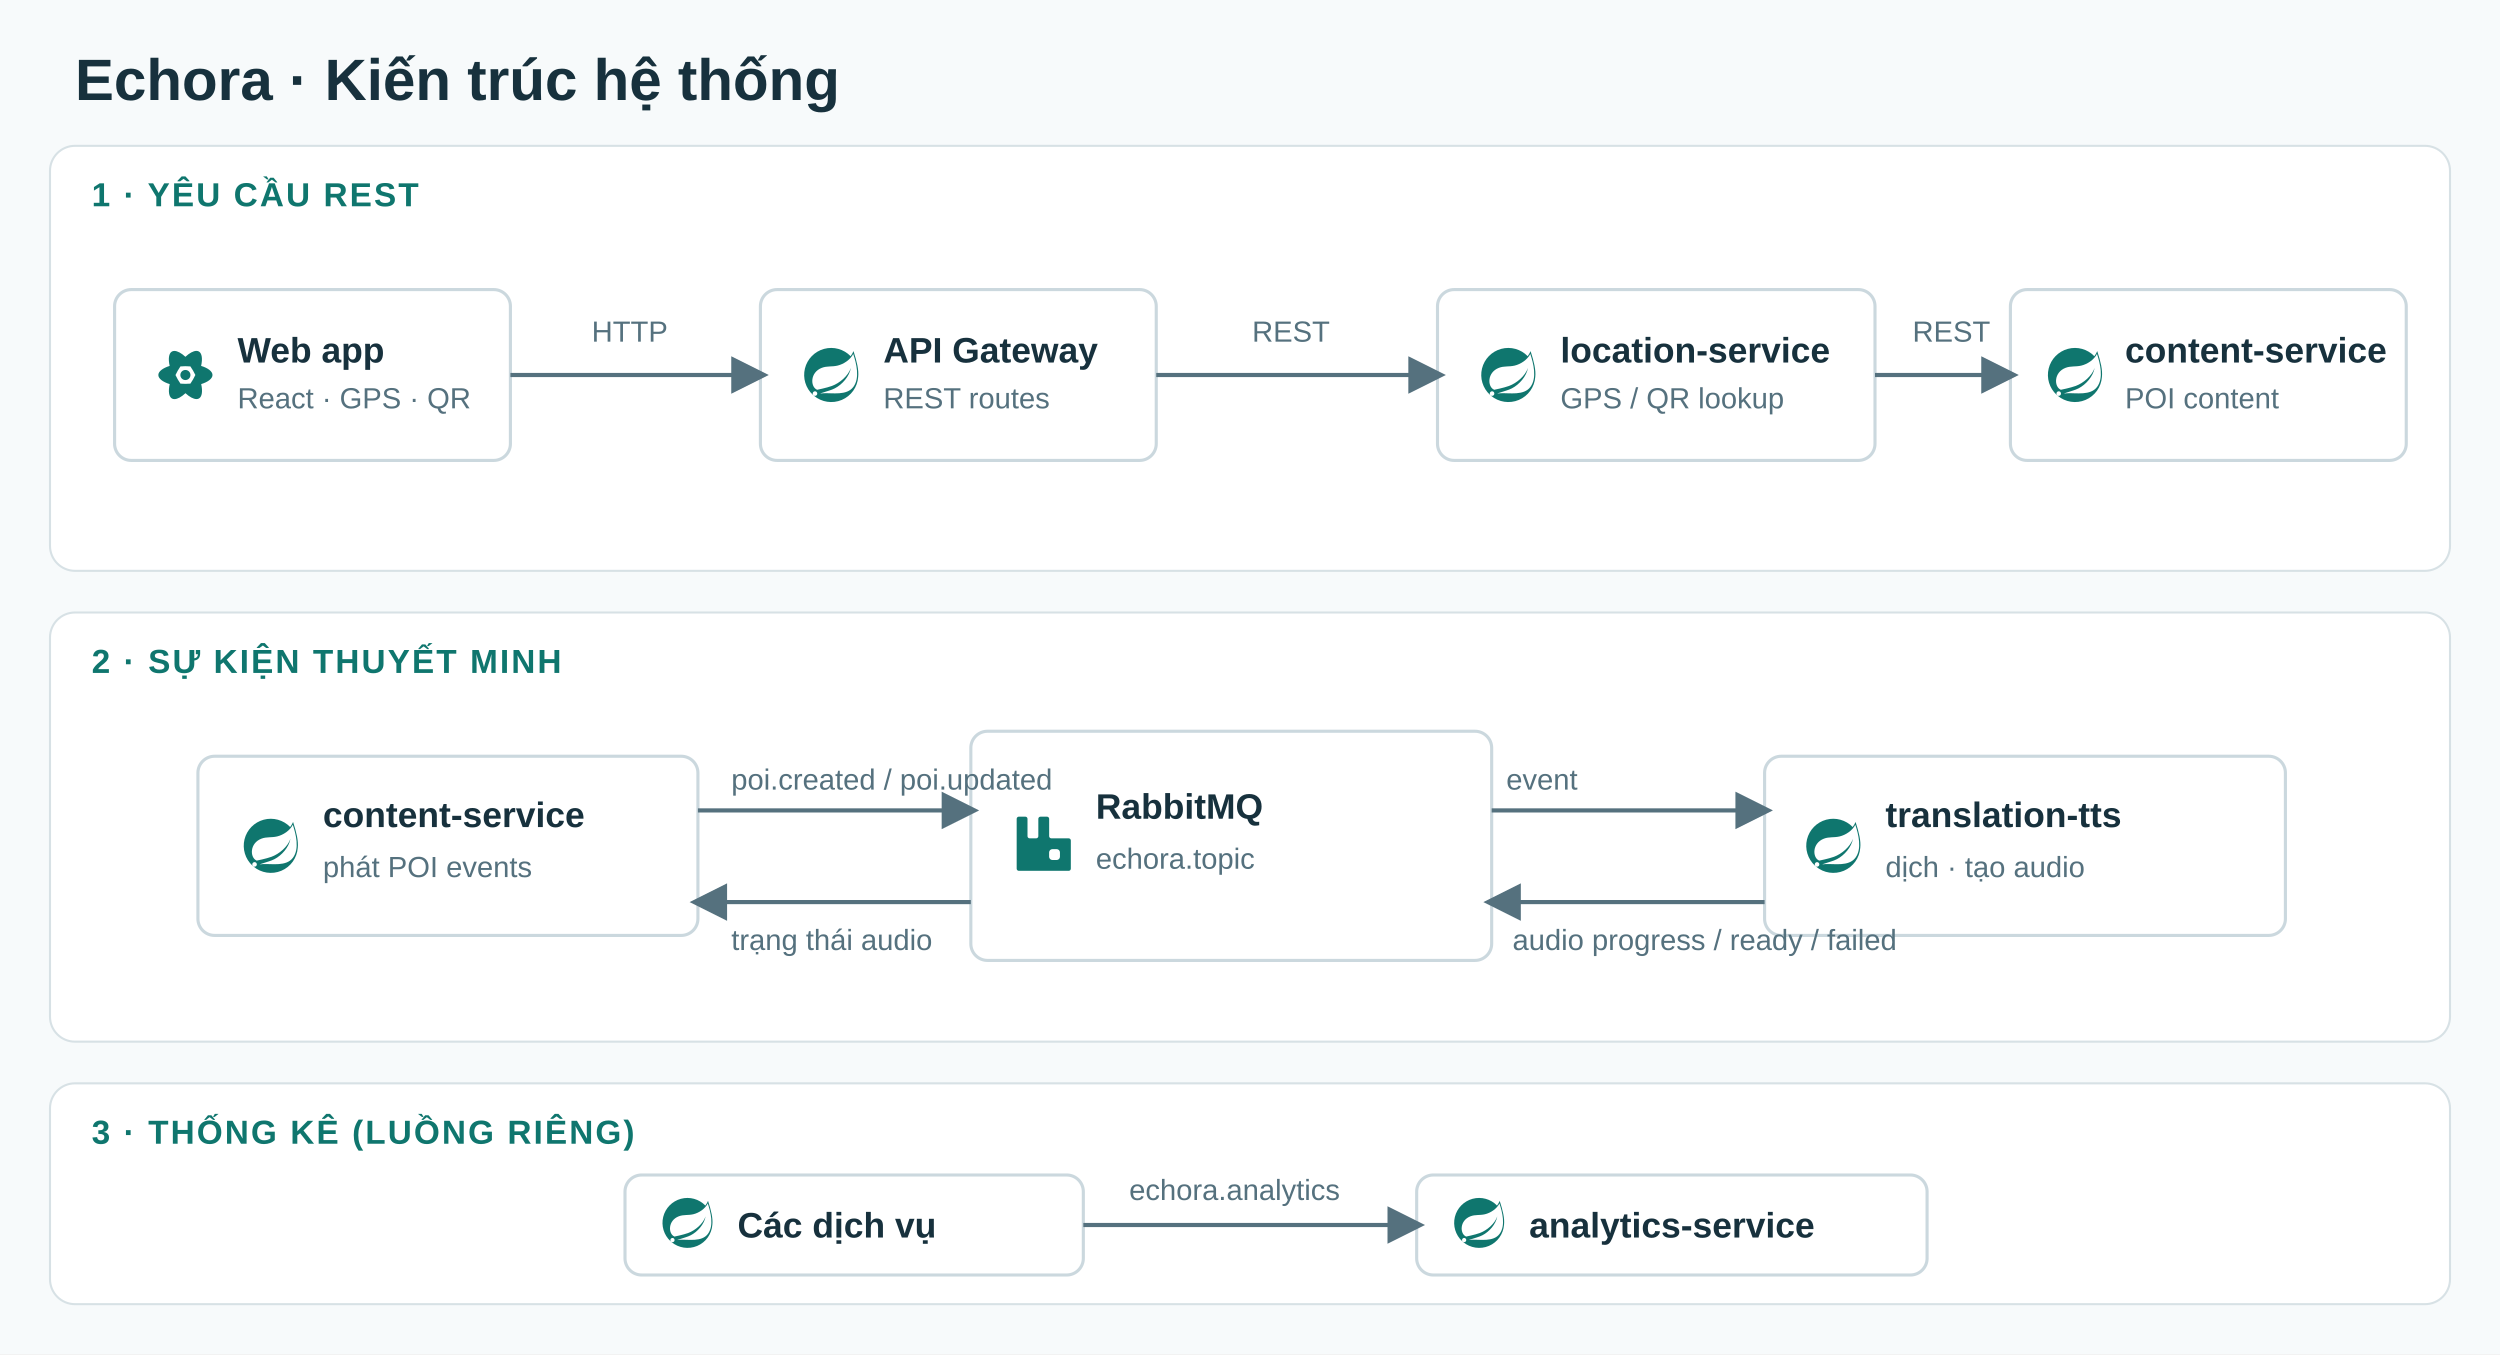
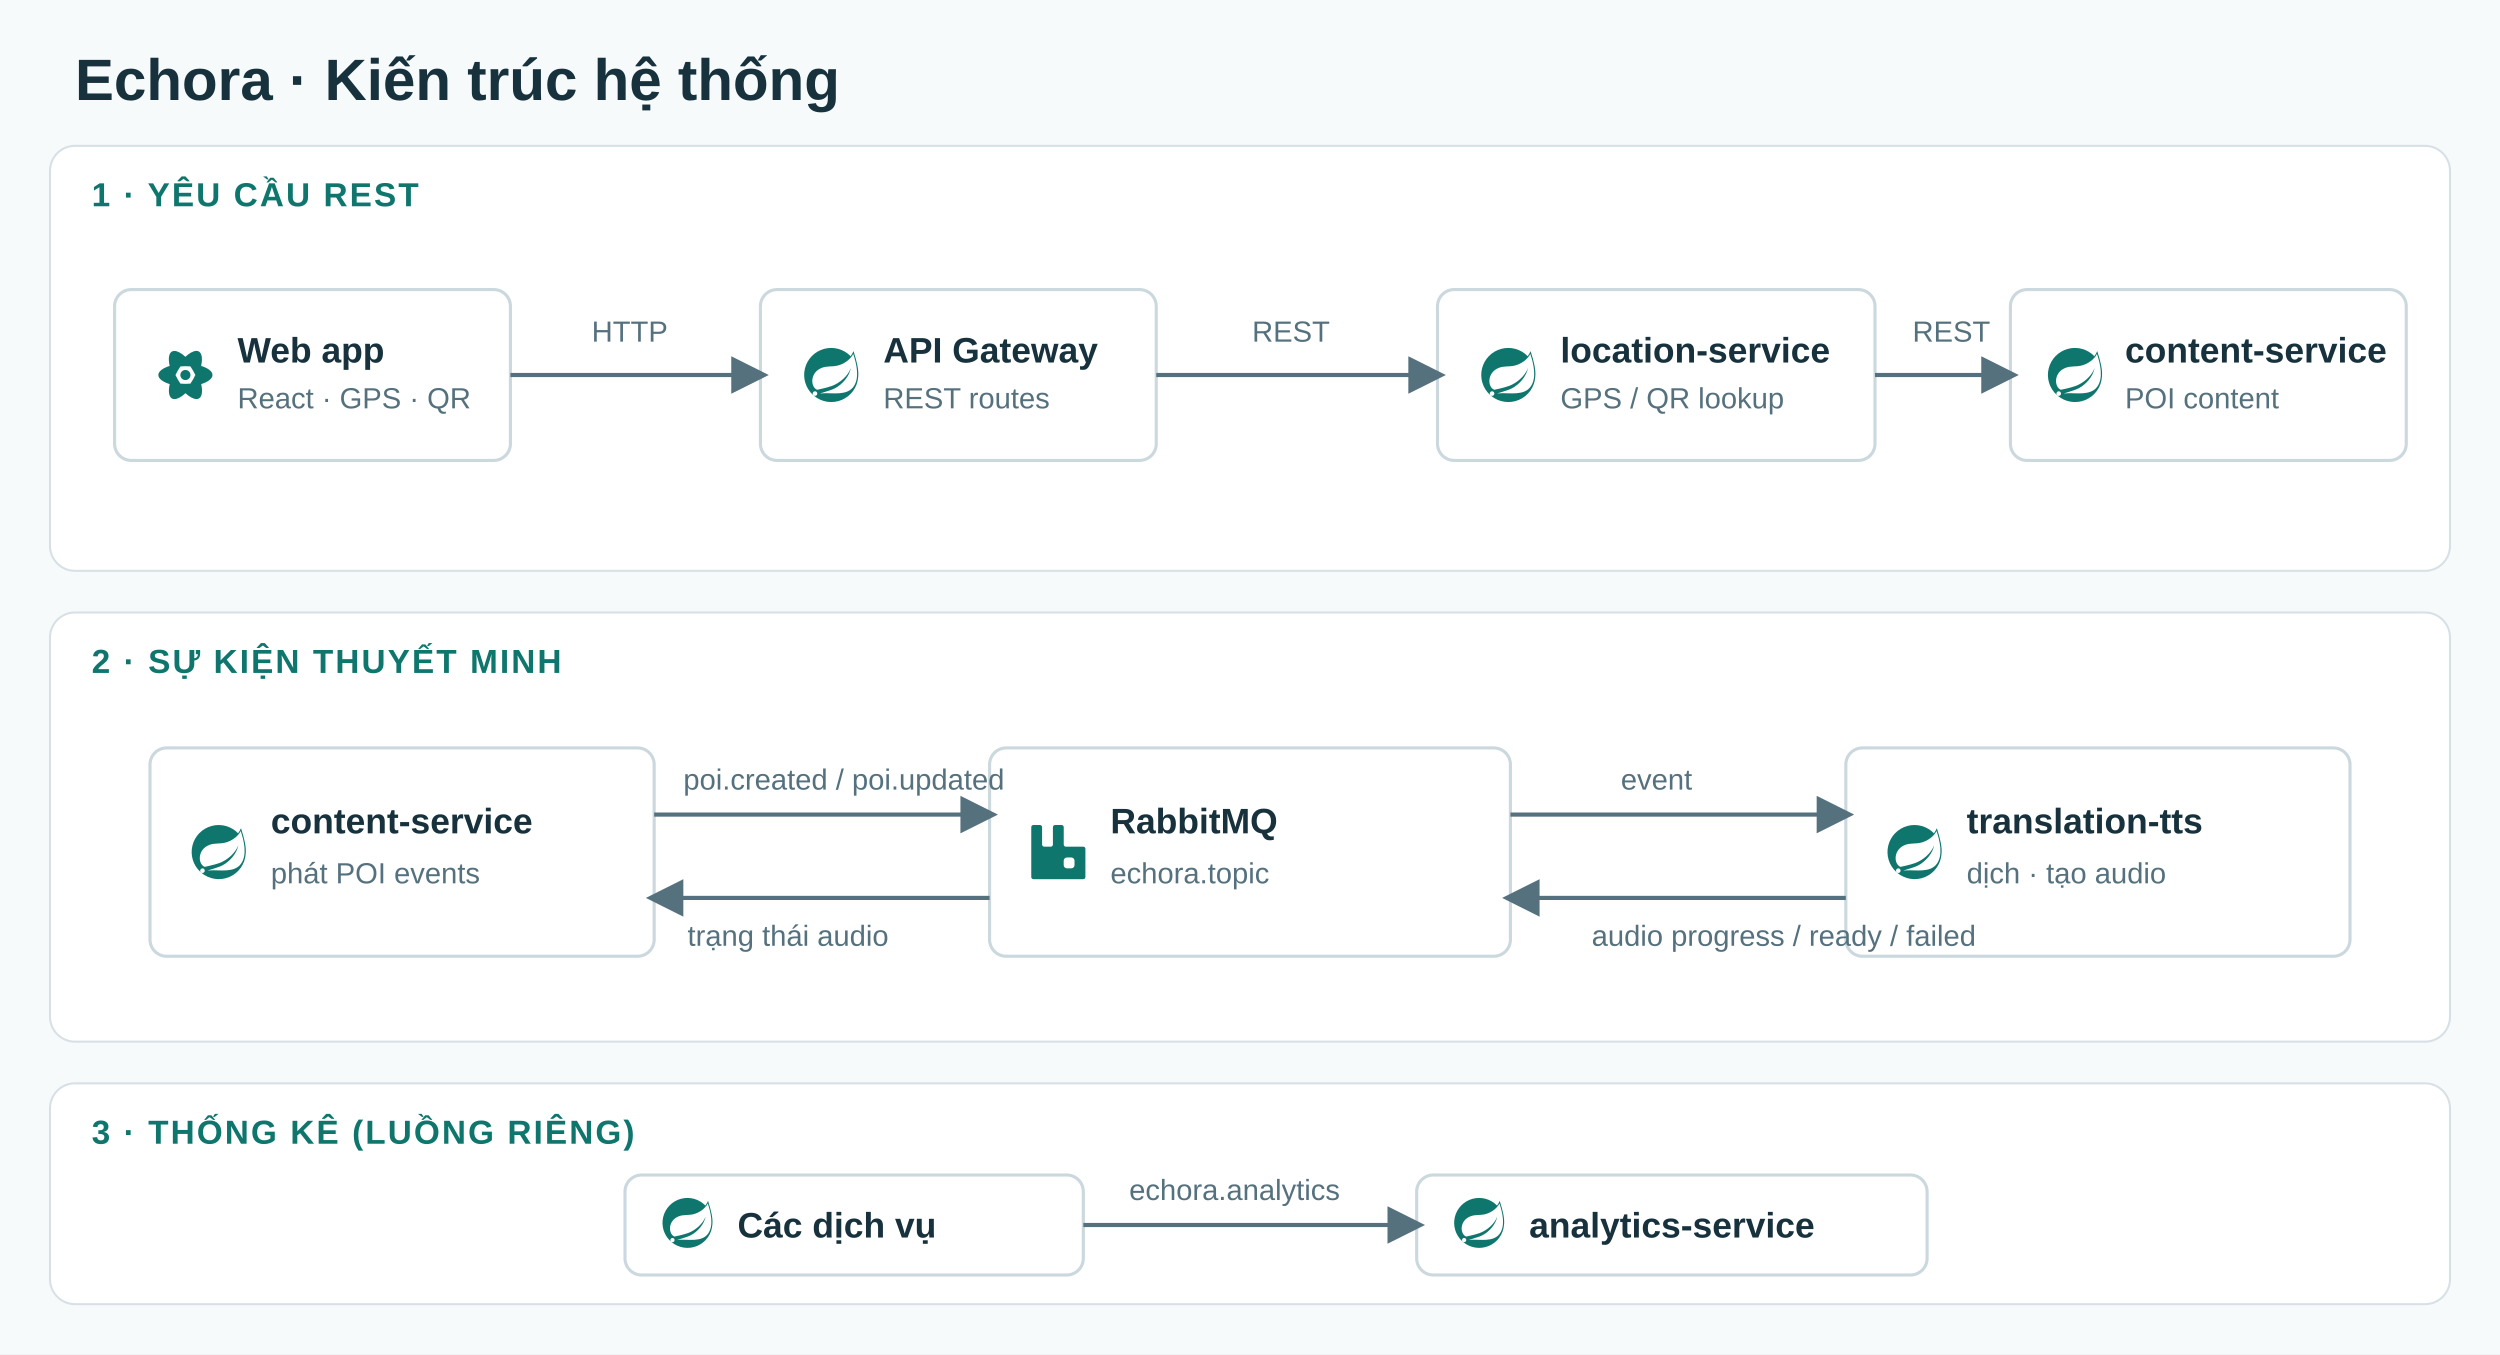
<svg xmlns="http://www.w3.org/2000/svg" viewBox="0 0 1200 650" role="img" aria-labelledby="title desc">
  <defs>
    <marker id="arrow" markerWidth="9" markerHeight="9" refX="7" refY="4.5" orient="auto">
      <path d="M0 0 9 4.5 0 9Z" fill="#55717e" />
    </marker>
    <symbol id="icon-react" viewBox="0 0 24 24">
      <path d="M14.23 12.004a2.236 2.236 0 0 1-2.235 2.236 2.236 2.236 0 0 1-2.236-2.236 2.236 2.236 0 0 1 2.235-2.236 2.236 2.236 0 0 1 2.236 2.236zm2.648-10.69c-1.346 0-3.107.96-4.888 2.622-1.78-1.653-3.542-2.602-4.887-2.602-.41 0-.783.093-1.106.278-1.375.793-1.683 3.264-.973 6.365C1.98 8.917 0 10.42 0 12.004c0 1.59 1.99 3.097 5.043 4.03-.704 3.113-.39 5.588.988 6.38.32.187.69.275 1.102.275 1.345 0 3.107-.96 4.888-2.624 1.78 1.654 3.542 2.603 4.887 2.603.41 0 .783-.09 1.106-.275 1.374-.792 1.683-3.263.973-6.365C22.02 15.096 24 13.59 24 12.004c0-1.59-1.99-3.097-5.043-4.032.704-3.11.39-5.587-.988-6.38-.318-.184-.688-.277-1.092-.278zM12 8.1c.74 0 1.477.034 2.202.093.406.582.802 1.203 1.183 1.86.372.64.71 1.29 1.018 1.946-.308.655-.646 1.31-1.013 1.95-.38.66-.773 1.288-1.18 1.87-.728.063-1.466.098-2.21.098-.74 0-1.477-.035-2.202-.093-.406-.582-.802-1.204-1.183-1.86-.372-.64-.71-1.31-1.018-1.946.303-.657.646-1.313 1.013-1.954.38-.66.773-1.286 1.18-1.868.728-.064 1.466-.098 2.21-.098z" />
    </symbol>
    <symbol id="icon-rabbit" viewBox="0 0 24 24">
      <path d="M23.035 9.601h-7.677a.956.956 0 01-.962-.962V.962a.956.956 0 00-.962-.956H10.56a.956.956 0 00-.962.956V8.64a.956.956 0 01-.962.962H5.762a.956.956 0 01-.961-.962V.962A.956.956 0 003.839 0H.959a.956.956 0 00-.956.962v22.076A.956.956 0 00.965 24h22.07a.956.956 0 00.962-.962V10.58a.956.956 0 00-.962-.98zm-3.86 8.152a1.437 1.437 0 01-1.437 1.443h-1.924a1.437 1.437 0 01-1.436-1.443v-1.917a1.437 1.437 0 011.436-1.443h1.924a1.437 1.437 0 011.437 1.443z" />
    </symbol>
    <symbol id="icon-spring" viewBox="0 0 24 24">
      <path d="M21.854 1.416a10.45 10.45 0 0 1-1.284 2.247A11.967 11.967 0 1 0 3.852 20.776l.445.395a11.954 11.954 0 0 0 19.632-8.297c.346-3.013-.568-6.865-2.074-11.458zM5.58 20.875a1.017 1.017 0 1 1-.148-1.432 1.04 1.04 0 0 1 .148 1.432zm16.199-3.581c-2.938 3.926-9.26 2.593-13.285 2.79 0 0-.716.049-1.432.148 0 0 .272-.123.617-.247 2.84-.988 4.173-1.185 5.902-2.074 3.235-1.655 6.47-5.284 7.112-9.038-1.235 3.605-4.988 6.717-8.396 7.976-2.346.864-6.569 1.704-6.569 1.704l-.173-.099c-2.865-1.408-2.963-7.63 2.272-9.631 2.297-.889 4.47-.395 6.964-.988 2.642-.617 5.704-2.593 6.939-5.186 1.383 4.173 3.062 10.643.049 14.643z" />
    </symbol>
    <symbol id="icon-rabbitmq" viewBox="0 0 24 24">
      <path d="M23.035 9.601h-7.677a.956.956 0 01-.962-.962V.962a.956.956 0 00-.962-.956H10.56a.956.956 0 00-.962.956V8.64a.956.956 0 01-.962.962H5.762a.956.956 0 01-.961-.962V.962A.956.956 0 003.839 0H.959a.956.956 0 00-.956.962v22.076A.956.956 0 00.965 24h22.07a.956.956 0 00.962-.962V10.58a.956.956 0 00-.962-.98zm-3.86 8.152a1.437 1.437 0 01-1.437 1.443h-1.924a1.437 1.437 0 01-1.436-1.443v-1.917a1.437 1.437 0 011.436-1.443h1.924a1.437 1.437 0 011.437 1.443z" />
    </symbol>
    <style>
      text{font-family:Arial,Helvetica,sans-serif;fill:#17313d}.title{font-size:28px;font-weight:700}.section{font-size:16px;font-weight:700;letter-spacing:1px;fill:#0f766e}.label{font-size:17px;font-weight:600}.small{font-size:14px;fill:#55717e}.card{fill:#fff;stroke:#cbd8de;stroke-width:1.5}.arrow{stroke:#55717e;stroke-width:2;fill:none;marker-end:url(#arrow)}.accent{fill:#0f766e}
    </style>
  </defs>
  <rect width="1200" height="650" fill="#f7fafb" />
  <text class="title" x="36" y="48">Echora · Kiến trúc hệ thống</text>
  <rect x="24" y="70" width="1152" height="204" rx="12" fill="#fff" stroke="#d7e1e5" />
  <text class="section" x="44" y="99">1 · YÊU CẦU REST</text>
  <rect class="card" x="55" y="139" width="190" height="82" rx="8" />
  <use href="#icon-react" x="76" y="167" width="26" height="26" class="accent" />
  <text class="label" x="114" y="174">Web app</text>
  <text class="small" x="114" y="196">React · GPS · QR</text>
  <rect class="card" x="365" y="139" width="190" height="82" rx="8" />
  <use href="#icon-spring" x="386" y="167" width="26" height="26" class="accent" />
  <text class="label" x="424" y="174">API Gateway</text>
  <text class="small" x="424" y="196">REST routes</text>
  <rect class="card" x="690" y="139" width="210" height="82" rx="8" />
  <use href="#icon-spring" x="711" y="167" width="26" height="26" class="accent" />
  <text class="label" x="749" y="174">location-service</text>
  <text class="small" x="749" y="196">GPS / QR lookup</text>
  <rect class="card" x="965" y="139" width="190" height="82" rx="8" />
  <use href="#icon-spring" x="983" y="167" width="26" height="26" class="accent" />
  <text class="label" x="1020" y="174">content-service</text>
  <text class="small" x="1020" y="196">POI content</text>
  <path class="arrow" d="M245 180H365" />
  <path class="arrow" d="M555 180H690" />
  <path class="arrow" d="M900 180H965" />
  <text class="small" x="284" y="164">HTTP</text>
  <text class="small" x="601" y="164">REST</text>
  <text class="small" x="918" y="164">REST</text>
  <rect x="24" y="294" width="1152" height="206" rx="12" fill="#fff" stroke="#d7e1e5" />
  <text class="section" x="44" y="323">2 · SỰ KIỆN THUYẾT MINH</text>
-   <rect class="card" x="95" y="363" width="240" height="86" rx="8" />
-   <use href="#icon-spring" x="117" y="393" width="26" height="26" class="accent" />
-   <text class="label" x="155" y="397">content-service</text>
-   <text class="small" x="155" y="421">phát POI events</text>
-   <rect class="card" x="466" y="351" width="250" height="110" rx="8" />
-   <use href="#icon-rabbitmq" x="488" y="392" width="26" height="26" class="accent" />
-   <text class="label" x="526" y="393">RabbitMQ</text>
-   <text class="small" x="526" y="417">echora.topic</text>
-   <rect class="card" x="847" y="363" width="250" height="86" rx="8" />
-   <use href="#icon-spring" x="867" y="393" width="26" height="26" class="accent" />
-   <text class="label" x="905" y="397">translation-tts</text>
-   <text class="small" x="905" y="421">dịch · tạo audio</text>
-   <path class="arrow" d="M335 389H466" />
-   <path class="arrow" d="M716 389H847" />
-   <path class="arrow" d="M847 433H716" />
-   <path class="arrow" d="M466 433H335" />
-   <text class="small" x="351" y="379">poi.created / poi.updated</text>
-   <text class="small" x="723" y="379">event</text>
-   <text class="small" x="726" y="456">audio progress / ready / failed</text>
-   <text class="small" x="351" y="456">trạng thái audio</text>
+   <rect class="card" x="72" y="359" width="242" height="100" rx="8" />
+   <use href="#icon-spring" x="92" y="396" width="26" height="26" class="accent" />
+   <text class="label" x="130" y="400">content-service</text>
+   <text class="small" x="130" y="424">phát POI events</text>
+   <rect class="card" x="475" y="359" width="250" height="100" rx="8" />
+   <use href="#icon-rabbitmq" x="495" y="396" width="26" height="26" class="accent" />
+   <text class="label" x="533" y="400">RabbitMQ</text>
+   <text class="small" x="533" y="424">echora.topic</text>
+   <rect class="card" x="886" y="359" width="242" height="100" rx="8" />
+   <use href="#icon-spring" x="906" y="396" width="26" height="26" class="accent" />
+   <text class="label" x="944" y="400">translation-tts</text>
+   <text class="small" x="944" y="424">dịch · tạo audio</text>
+   <path class="arrow" d="M314 391H475" />
+   <path class="arrow" d="M725 391H886" />
+   <path class="arrow" d="M886 431H725" />
+   <path class="arrow" d="M475 431H314" />
+   <text class="small" x="328" y="379">poi.created / poi.updated</text>
+   <text class="small" x="778" y="379">event</text>
+   <text class="small" x="764" y="454">audio progress / ready / failed</text>
+   <text class="small" x="330" y="454">trạng thái audio</text>
  <rect x="24" y="520" width="1152" height="106" rx="12" fill="#fff" stroke="#d7e1e5" />
  <text class="section" x="44" y="549">3 · THỐNG KÊ (LUỒNG RIÊNG)</text>
  <rect class="card" x="300" y="564" width="220" height="48" rx="8" />
  <use href="#icon-spring" x="318" y="575" width="24" height="24" class="accent" />
  <text class="label" x="354" y="594">Các dịch vụ</text>
  <rect class="card" x="680" y="564" width="245" height="48" rx="8" />
  <use href="#icon-spring" x="698" y="575" width="24" height="24" class="accent" />
  <text class="label" x="734" y="594">analytics-service</text>
  <path class="arrow" d="M520 588H680" />
  <text class="small" x="542" y="576">echora.analytics</text>
</svg>
